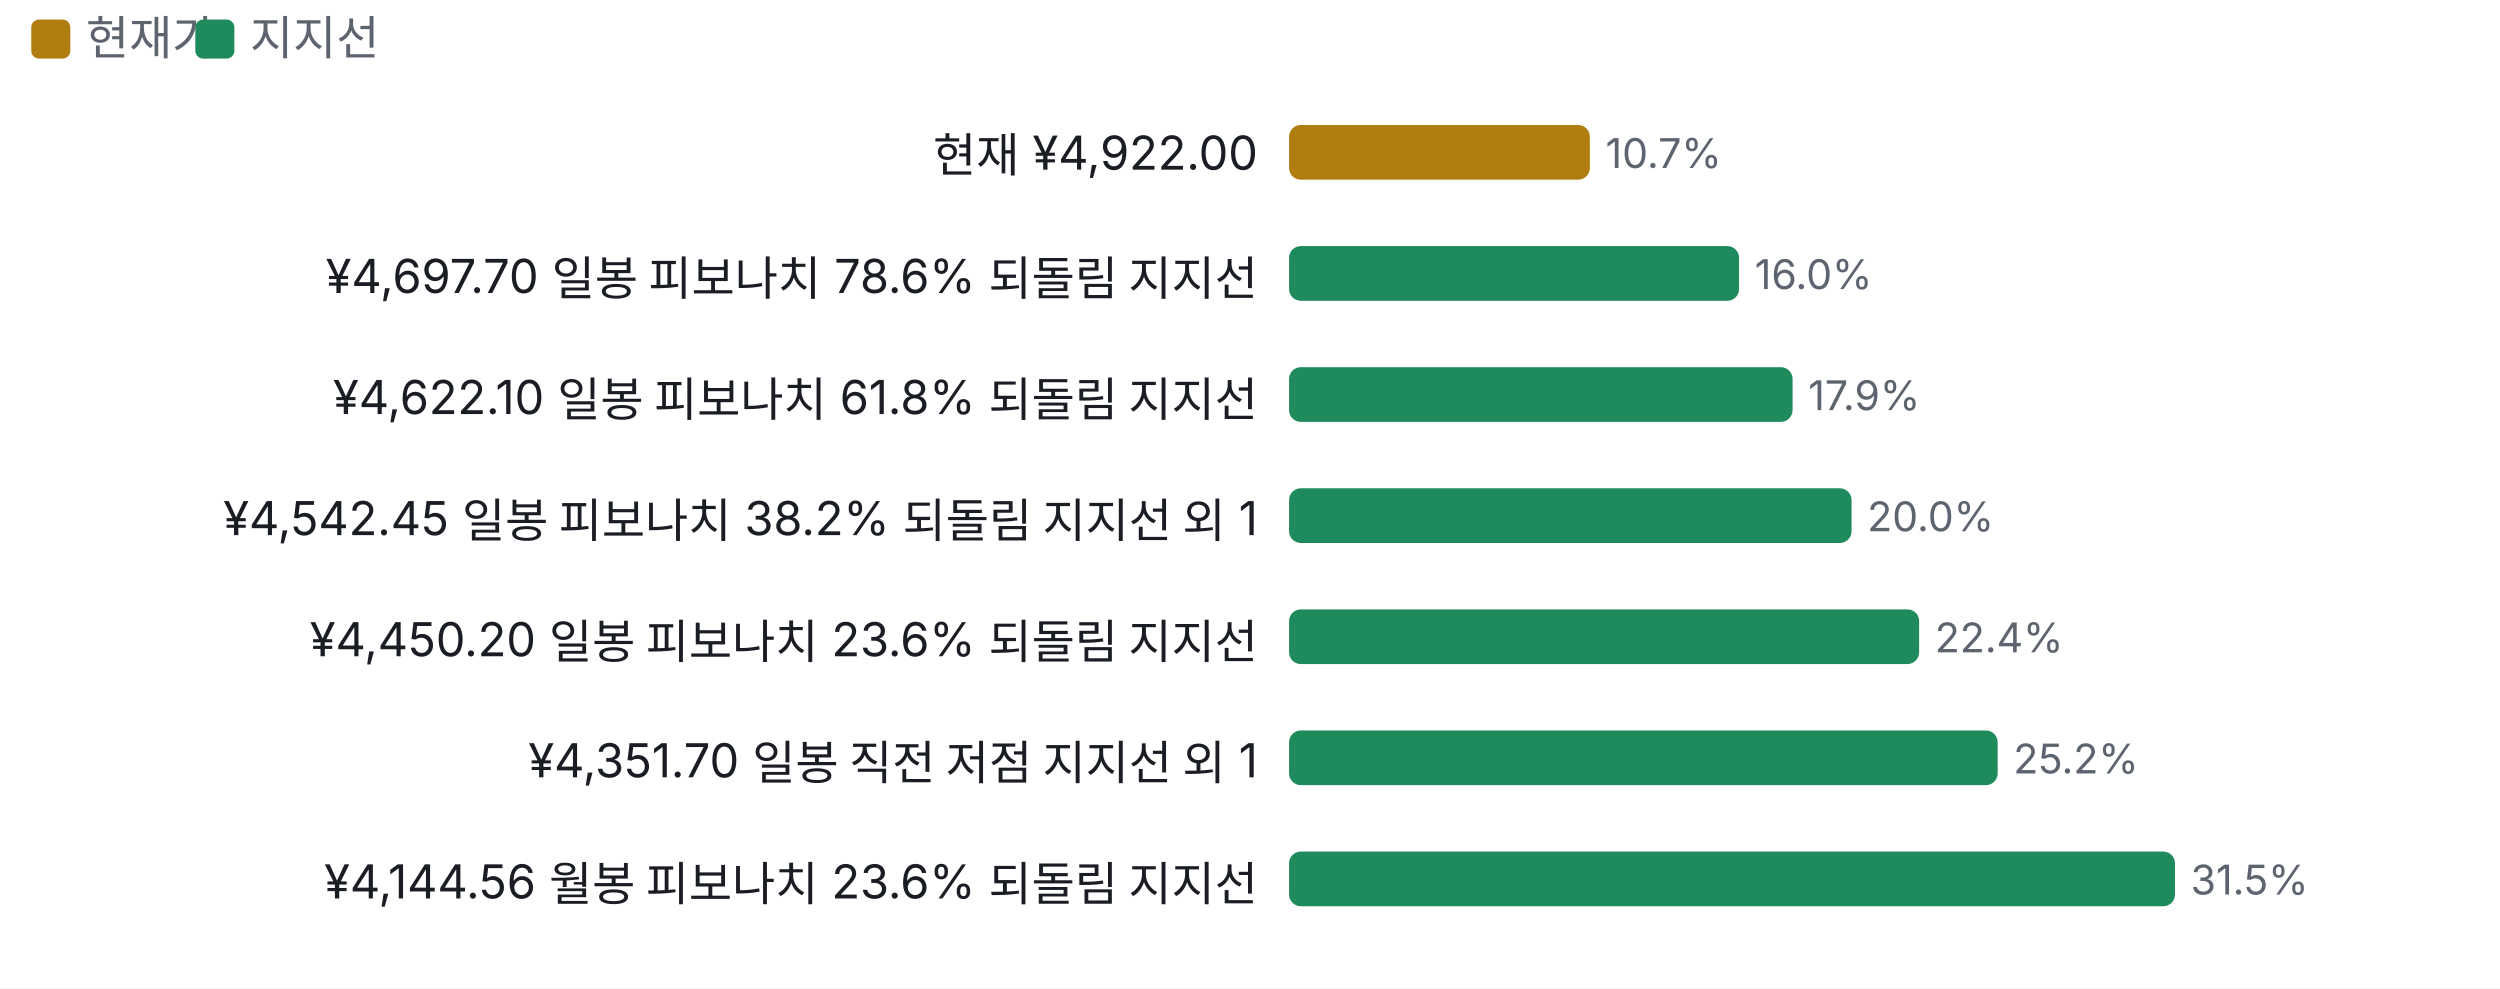
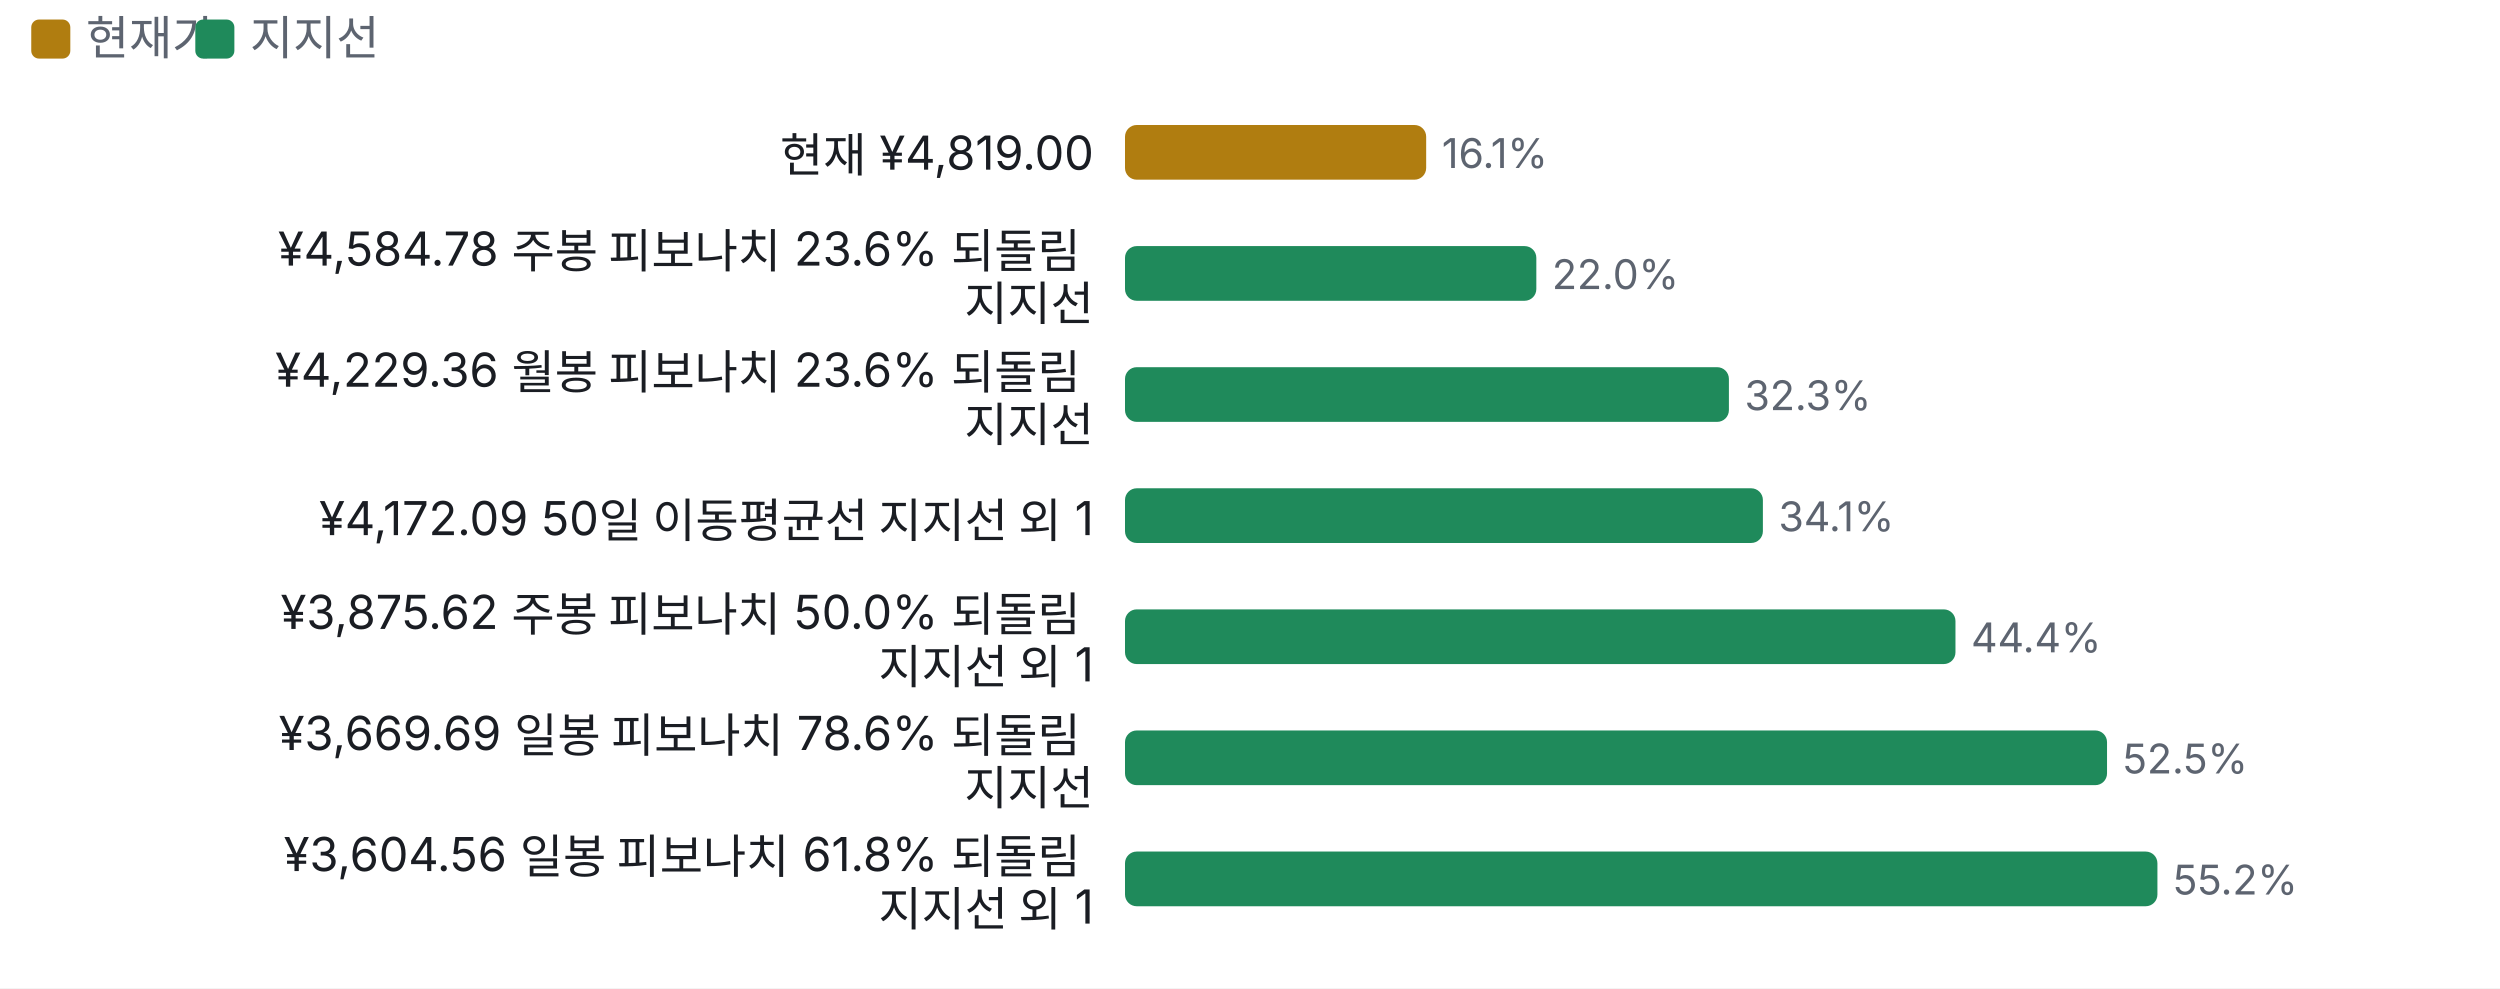
<svg xmlns="http://www.w3.org/2000/svg" viewBox="0 0 640 253" width="640" height="253">
  <style>text{fill:#5d6470;font-size:10.5px;font-family:-apple-system,'Apple SD Gothic Neo','Malgun Gothic',sans-serif}</style>
  <rect width="100%" height="100%" fill="#ffffff" />
  <rect x="8" y="5" width="10" height="10" rx="2" fill="#b07d10" />
  <text x="22" y="14" style="font-size:12px">현재가</text>
  <rect x="50" y="5" width="10" height="10" rx="2" fill="#1f8a5b" />
  <text x="64" y="14" style="font-size:12px">지지선</text>
  <g transform="translate(0,22)">
-     <text x="322" y="22" text-anchor="end" style="fill:#1a1d23;font-size:12px">현재 ¥4,922.00</text>
-     <rect x="330.0" y="10" width="77.0" height="14" rx="3" fill="#b07d10" />
-     <text x="411.0" y="21">10.7%</text>
-     <text x="322" y="53" text-anchor="end" style="fill:#1a1d23;font-size:12px">¥4,697.70 일봉 피보나치 78.6% 되돌림 지지선</text>
-     <rect x="330.0" y="41" width="115.2" height="14" rx="3" fill="#1f8a5b" />
-     <text x="449.2" y="52">16.0%</text>
-     <text x="322" y="84" text-anchor="end" style="fill:#1a1d23;font-size:12px">¥4,622.10 일봉 피보나치 61.8% 되돌림 지지선</text>
-     <rect x="330.0" y="72" width="128.9" height="14" rx="3" fill="#1f8a5b" />
-     <text x="462.9" y="83">17.9%</text>
-     <text x="322" y="115" text-anchor="end" style="fill:#1a1d23;font-size:12px">¥4,542.45 일봉 피보나치 38.2% 되돌림 지지선 외 1</text>
-     <rect x="330.0" y="103" width="144.0" height="14" rx="3" fill="#1f8a5b" />
-     <text x="478.0" y="114">20.0%</text>
-     <text x="322" y="146" text-anchor="end" style="fill:#1a1d23;font-size:12px">¥4,450.20 일봉 피보나치 23.6% 되돌림 지지선</text>
-     <rect x="330.0" y="134" width="161.3" height="14" rx="3" fill="#1f8a5b" />
-     <text x="495.3" y="145">22.4%</text>
-     <text x="322" y="177" text-anchor="end" style="fill:#1a1d23;font-size:12px">¥4,351.70 일봉 직전 저점 지지선 외 1</text>
-     <rect x="330.0" y="165" width="181.4" height="14" rx="3" fill="#1f8a5b" />
-     <text x="515.4" y="176">25.2%</text>
-     <text x="322" y="208" text-anchor="end" style="fill:#1a1d23;font-size:12px">¥4,144.56 월봉 피보나치 23.6% 되돌림 지지선</text>
-     <rect x="330.0" y="196" width="226.8" height="14" rx="3" fill="#1f8a5b" />
-     <text x="560.8" y="207">31.5%</text>
+     <text x="280.0" y="22" text-anchor="end" style="fill:#1a1d23;font-size:12px">
+       <tspan x="280.0" dy="0">현재 ¥4,819.00</tspan>
+     </text>
+     <rect x="288.0" y="10" width="77.1" height="14" rx="3" fill="#b07d10" />
+     <text x="369.1" y="21">16.1%</text>
+     <text x="280.0" y="46" text-anchor="end" style="fill:#1a1d23;font-size:12px">
+       <tspan x="280.0" dy="0">¥4,584.78 주봉 피보나치 23.6% 되돌림</tspan>
+       <tspan x="280.0" dy="14">지지선</tspan>
+     </text>
+     <rect x="288.0" y="41" width="105.3" height="14" rx="3" fill="#1f8a5b" />
+     <text x="397.3" y="52">22.0%</text>
+     <text x="280.0" y="77" text-anchor="end" style="fill:#1a1d23;font-size:12px">
+       <tspan x="280.0" dy="0">¥4,229.36 월봉 피보나치 23.6% 되돌림</tspan>
+       <tspan x="280.0" dy="14">지지선</tspan>
+     </text>
+     <rect x="288.0" y="72" width="154.6" height="14" rx="3" fill="#1f8a5b" />
+     <text x="446.6" y="83">32.3%</text>
+     <text x="280.0" y="115" text-anchor="end" style="fill:#1a1d23;font-size:12px">
+       <tspan x="280.0" dy="0">¥4,172.09 50일 이동평균선 지지선 외 1</tspan>
+     </text>
+     <rect x="288.0" y="103" width="163.3" height="14" rx="3" fill="#1f8a5b" />
+     <text x="455.3" y="114">34.1%</text>
+     <text x="280.0" y="139" text-anchor="end" style="fill:#1a1d23;font-size:12px">
+       <tspan x="280.0" dy="0">¥3,875.62 주봉 피보나치 50.0% 되돌림</tspan>
+       <tspan x="280.0" dy="14">지지선 외 1</tspan>
+     </text>
+     <rect x="288.0" y="134" width="212.6" height="14" rx="3" fill="#1f8a5b" />
+     <text x="504.6" y="145">44.4%</text>
+     <text x="280.0" y="170" text-anchor="end" style="fill:#1a1d23;font-size:12px">
+       <tspan x="280.0" dy="0">¥3,669.69 일봉 피보나치 78.6% 되돌림</tspan>
+       <tspan x="280.0" dy="14">지지선</tspan>
+     </text>
+     <rect x="288.0" y="165" width="251.4" height="14" rx="3" fill="#1f8a5b" />
+     <text x="543.4" y="176">52.5%</text>
+     <text x="280.0" y="201" text-anchor="end" style="fill:#1a1d23;font-size:12px">
+       <tspan x="280.0" dy="0">¥3,604.56 일봉 피보나치 61.8% 되돌림</tspan>
+       <tspan x="280.0" dy="14">지지선 외 1</tspan>
+     </text>
+     <rect x="288.0" y="196" width="264.3" height="14" rx="3" fill="#1f8a5b" />
+     <text x="556.3" y="207">55.2%</text>
  </g>
</svg>
